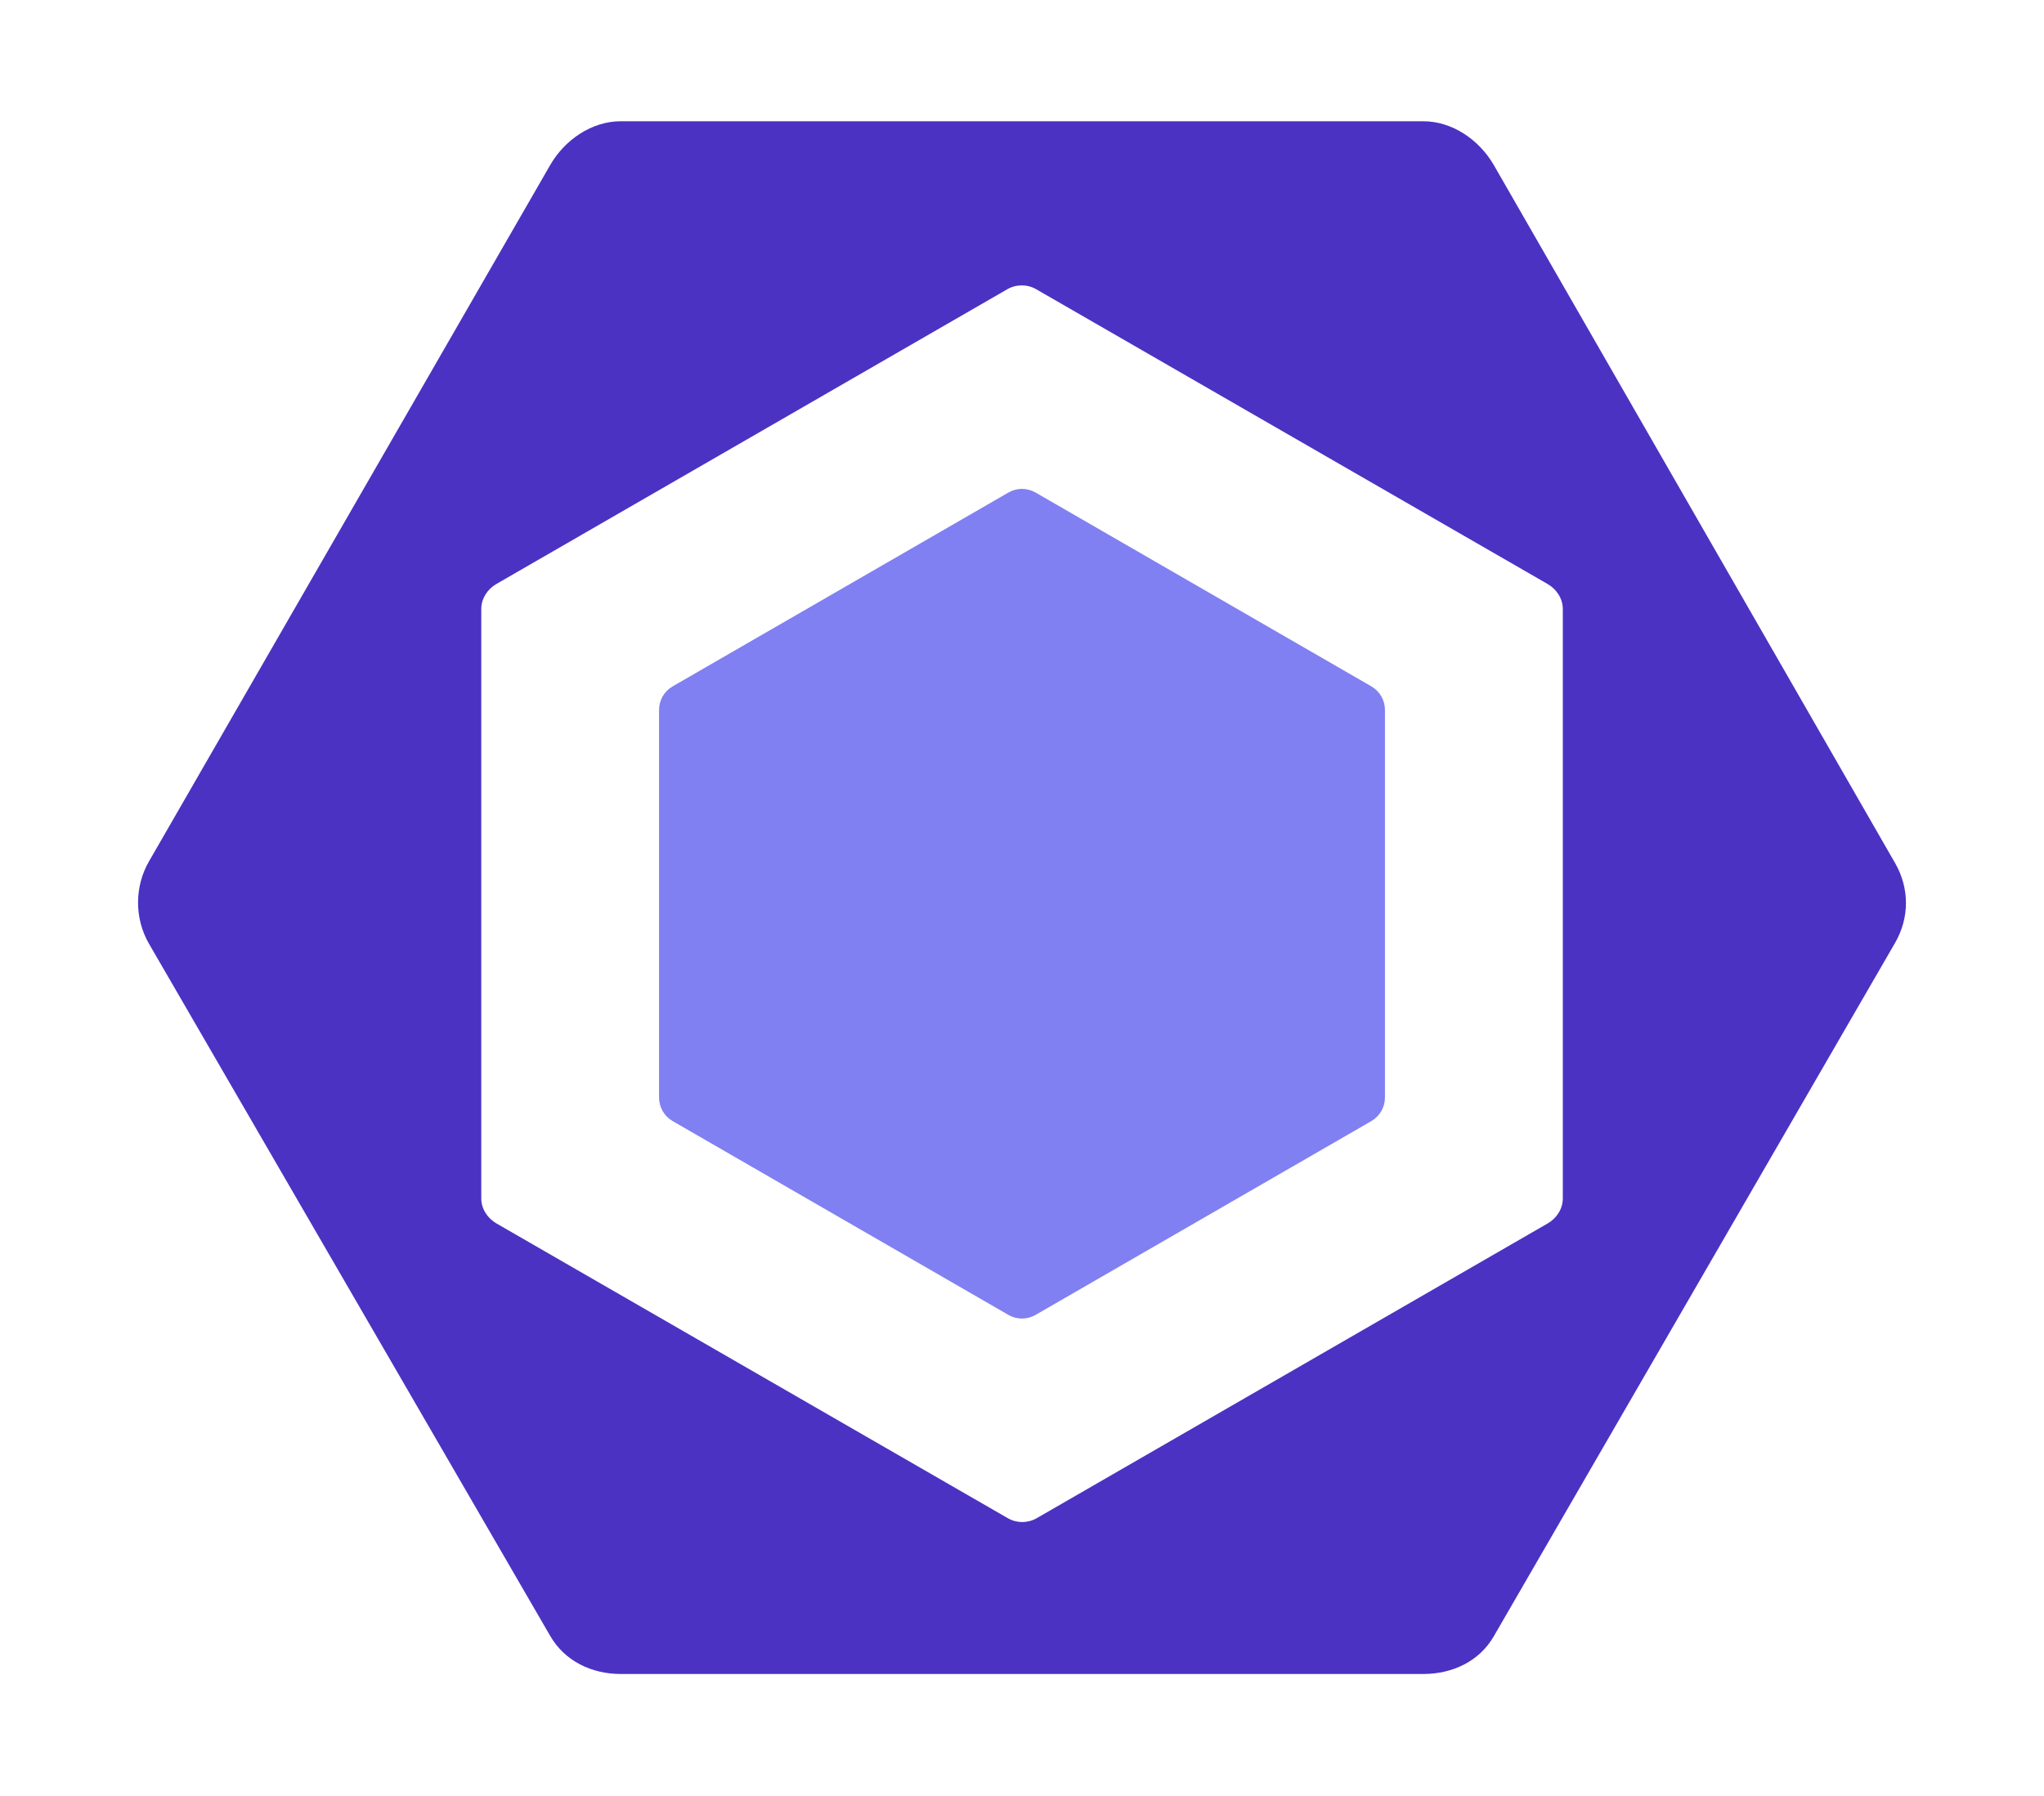
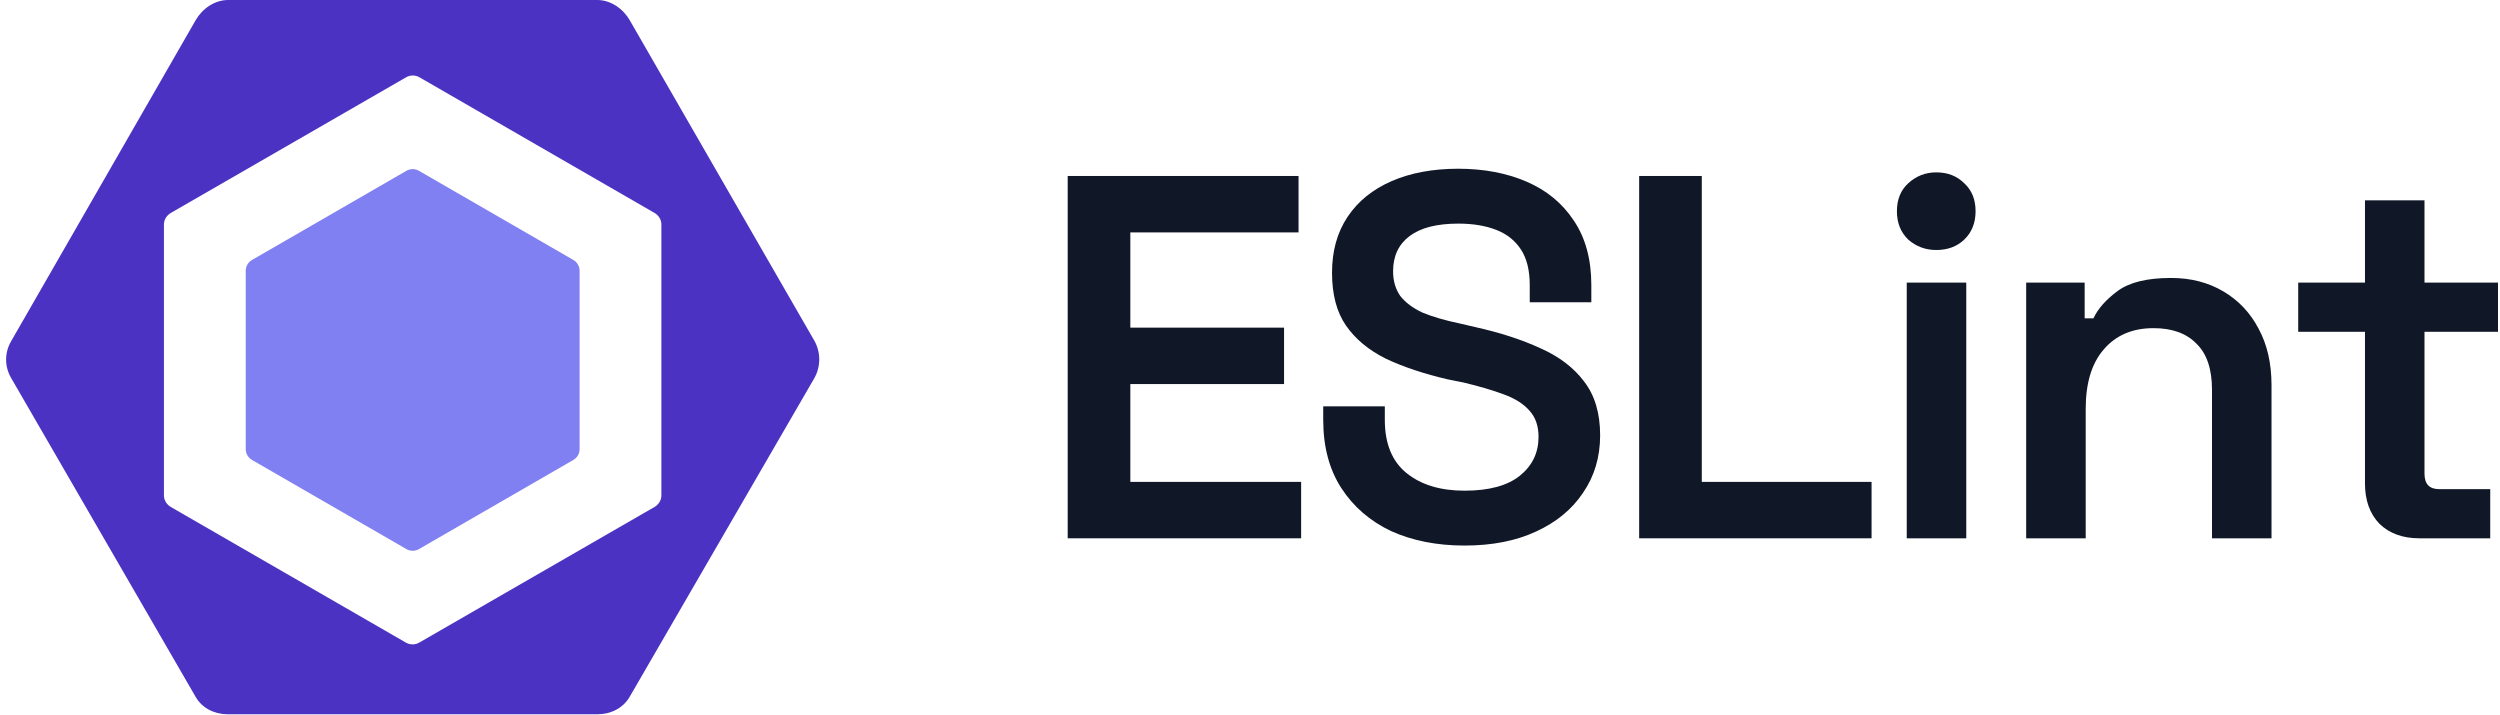
- <svg xmlns="http://www.w3.org/2000/svg" version="1.1" id="Layer_1" viewBox="0 0 294.825 258.982" xml:space="preserve">
-   <g>
-     <path fill="#8080F2" d="M97.021,99.016l48.432-27.962c1.212-0.7,2.706-0.7,3.918,0l48.433,27.962   c1.211,0.7,1.959,1.993,1.959,3.393v55.924c0,1.399-0.748,2.693-1.959,3.394l-48.433,27.962c-1.212,0.7-2.706,0.7-3.918,0   l-48.432-27.962c-1.212-0.7-1.959-1.994-1.959-3.394v-55.924C95.063,101.009,95.81,99.716,97.021,99.016" />
-     <path fill="#4B32C3" d="M273.336,124.488L215.469,23.816c-2.102-3.64-5.985-6.325-10.188-6.325H89.545   c-4.204,0-8.088,2.685-10.19,6.325l-57.867,100.45c-2.102,3.641-2.102,8.236,0,11.877l57.867,99.847   c2.102,3.64,5.986,5.501,10.19,5.501h115.735c4.203,0,8.087-1.805,10.188-5.446l57.867-100.01   C275.439,132.396,275.439,128.128,273.336,124.488 M225.419,172.898c0,1.48-0.891,2.849-2.174,3.59l-73.71,42.527   c-1.282,0.74-2.888,0.74-4.17,0l-73.767-42.527c-1.282-0.741-2.179-2.109-2.179-3.59V87.843c0-1.481,0.884-2.849,2.167-3.59   l73.707-42.527c1.282-0.741,2.886-0.741,4.168,0l73.772,42.527c1.283,0.741,2.186,2.109,2.186,3.59V172.898z" />
-   </g>
+ <svg xmlns="http://www.w3.org/2000/svg" class="brand-logo" width="203" height="58" viewBox="0 0 203 58" fill="none" role="img" aria-label="ESLint logo">
+   <path d="M46.557 21.109L34.017 13.869C33.703 13.688 33.316 13.688 33.002 13.869L20.462 21.109C20.148 21.291 19.954 21.625 19.954 21.988V36.468C19.954 36.83 20.148 37.165 20.462 37.347L33.002 44.587C33.316 44.768 33.703 44.768 34.017 44.587L46.557 37.347C46.871 37.166 47.064 36.831 47.064 36.468V21.988C47.064 21.625 46.871 21.291 46.557 21.109Z" fill="#8080F2" id="logo-center" class="logo-component" />
+   <path d="M0.904 27.705L15.888 1.638C16.432 0.695 17.438 0 18.526 0H48.493C49.582 0 50.587 0.695 51.132 1.638L66.115 27.647C66.659 28.59 66.659 29.78 66.115 30.722L51.132 56.576C50.587 57.518 49.582 58 48.493 58H18.526C17.438 58 16.432 57.533 15.888 56.59L0.905 30.694C0.36 29.752 0.36 28.647 0.904 27.705ZM13.312 40.239C13.312 40.623 13.542 40.977 13.874 41.169L32.96 52.18C33.292 52.372 33.708 52.372 34.04 52.18L53.14 41.169C53.472 40.977 53.704 40.623 53.704 40.239V18.216C53.704 17.833 53.475 17.479 53.143 17.287L34.058 6.275C33.726 6.083 33.311 6.083 32.979 6.275L13.877 17.287C13.545 17.479 13.312 17.833 13.312 18.216V40.239V40.239Z" fill="#4B32C3" class="logo-component" />
+   <path d="M86.697 43.71V14.29H105.442V18.871H91.783V26.604H104.265V31.186H91.783V39.129H105.652V43.71H86.697Z" fill="#101828" class="logo-component" />
+   <path d="M118.919 44.299C116.678 44.299 114.688 43.906 112.951 43.122C111.242 42.309 109.897 41.146 108.916 39.633C107.936 38.12 107.445 36.271 107.445 34.086V32.993H112.447V34.086C112.447 36.019 113.035 37.462 114.212 38.414C115.389 39.367 116.958 39.843 118.919 39.843C120.909 39.843 122.408 39.437 123.416 38.625C124.425 37.812 124.929 36.761 124.929 35.472C124.929 34.604 124.691 33.903 124.215 33.371C123.739 32.811 123.038 32.362 122.113 32.026C121.217 31.69 120.124 31.368 118.835 31.059L117.574 30.807C115.641 30.359 113.96 29.799 112.531 29.126C111.13 28.426 110.051 27.529 109.295 26.436C108.538 25.343 108.16 23.915 108.16 22.149C108.16 20.384 108.58 18.871 109.421 17.61C110.261 16.349 111.452 15.383 112.993 14.71C114.534 14.038 116.341 13.701 118.415 13.701C120.488 13.701 122.338 14.052 123.963 14.752C125.588 15.453 126.863 16.503 127.787 17.904C128.74 19.305 129.216 21.057 129.216 23.158V24.545H124.215V23.158C124.215 21.953 123.977 20.986 123.5 20.258C123.024 19.529 122.352 18.997 121.483 18.661C120.614 18.325 119.592 18.157 118.415 18.157C116.678 18.157 115.361 18.493 114.464 19.165C113.568 19.838 113.119 20.79 113.119 22.023C113.119 22.808 113.315 23.48 113.708 24.041C114.128 24.573 114.73 25.021 115.515 25.386C116.327 25.722 117.336 26.016 118.541 26.268L119.802 26.562C121.819 27.011 123.584 27.585 125.098 28.285C126.611 28.958 127.787 29.855 128.628 30.975C129.497 32.096 129.931 33.553 129.931 35.346C129.931 37.112 129.469 38.667 128.544 40.012C127.647 41.357 126.372 42.407 124.719 43.164C123.094 43.92 121.161 44.299 118.919 44.299Z" fill="#101828" class="logo-component" />
+   <path d="M133.1 43.71V14.29H138.185V39.129H151.971V43.71H133.1Z" fill="#101828" class="logo-component" />
+   <path d="M154.827 43.71V22.948H159.661V43.71H154.827ZM157.223 20.3C156.354 20.3 155.598 20.02 154.954 19.459C154.337 18.871 154.029 18.101 154.029 17.148C154.029 16.195 154.337 15.439 154.954 14.878C155.598 14.29 156.354 13.996 157.223 13.996C158.148 13.996 158.904 14.29 159.493 14.878C160.109 15.439 160.417 16.195 160.417 17.148C160.417 18.101 160.109 18.871 159.493 19.459C158.904 20.02 158.148 20.3 157.223 20.3Z" fill="#101828" class="logo-component" />
+   <path d="M164.525 43.71V22.948H169.275V25.848H169.989C170.353 25.063 171.012 24.321 171.964 23.62C172.917 22.92 174.36 22.57 176.293 22.57C177.891 22.57 179.305 22.934 180.538 23.662C181.771 24.391 182.724 25.399 183.396 26.688C184.097 27.977 184.447 29.504 184.447 31.27V43.71H179.614V31.648C179.614 29.967 179.193 28.72 178.353 27.907C177.54 27.067 176.377 26.646 174.864 26.646C173.155 26.646 171.81 27.221 170.83 28.37C169.849 29.49 169.359 31.102 169.359 33.203V43.71H164.525Z" fill="#101828" class="logo-component" />
+   <path d="M196.449 43.71C195.104 43.71 194.025 43.318 193.213 42.533C192.428 41.721 192.036 40.628 192.036 39.255V26.941H186.614V22.948H192.036V16.265H196.869V22.948H202.837V26.941H196.869V38.457C196.869 39.297 197.262 39.717 198.046 39.717H202.207V43.71H196.449Z" fill="#101828" class="logo-component" />
</svg>
